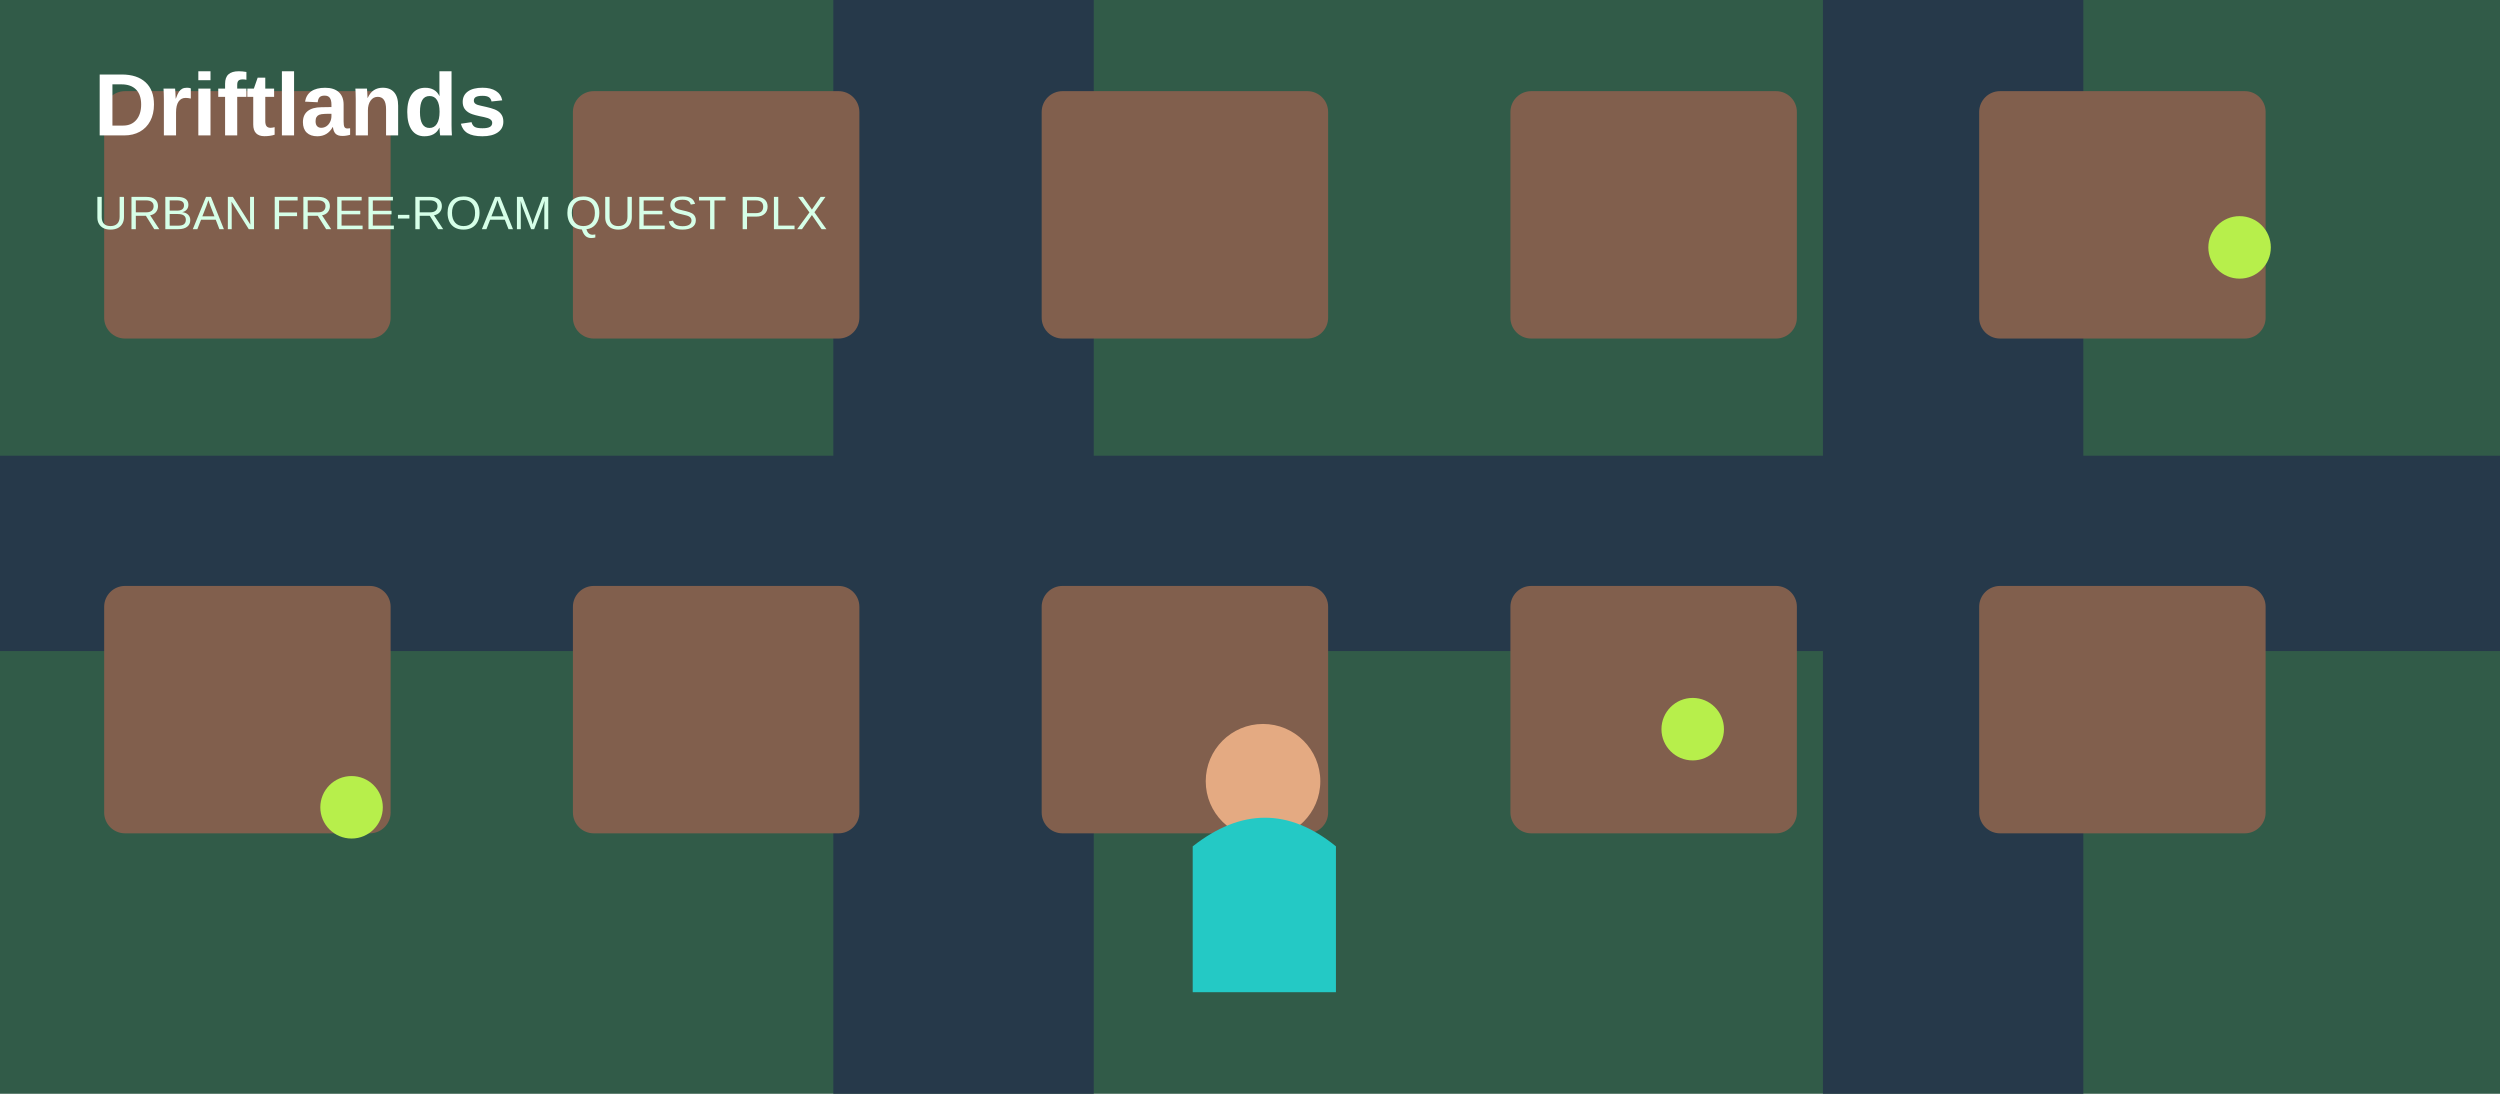
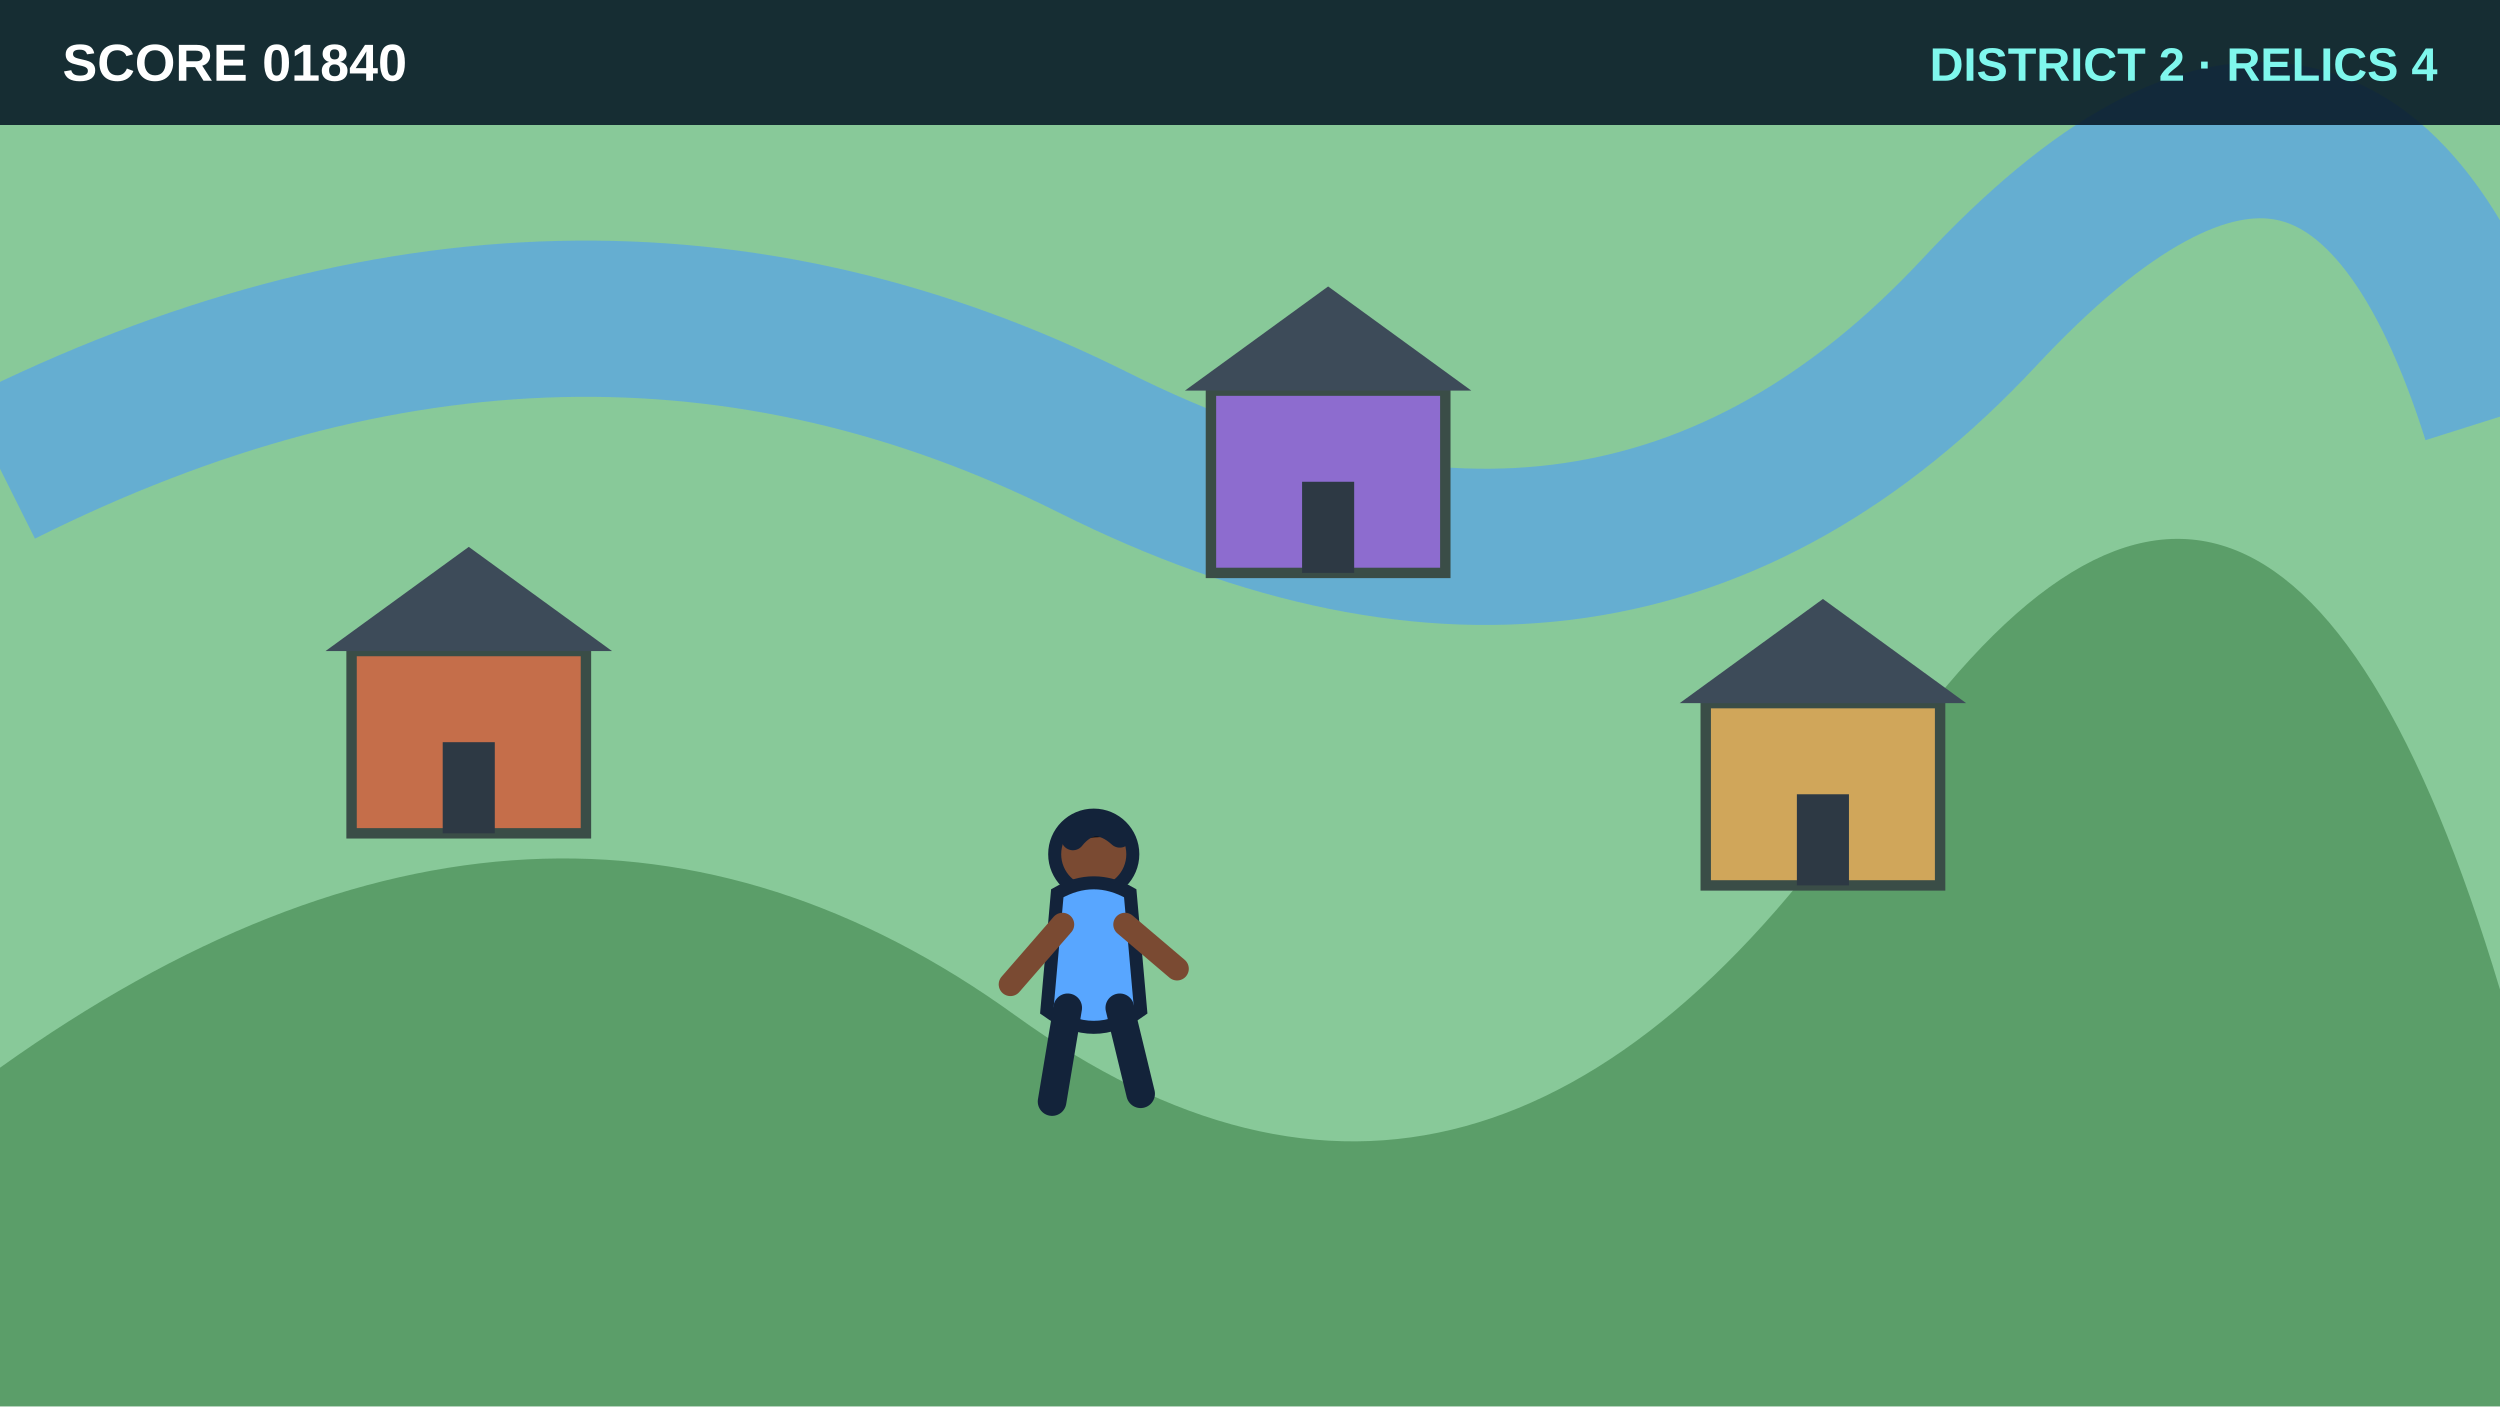
- <svg xmlns="http://www.w3.org/2000/svg" viewBox="0 0 960 420">
-   <rect width="960" height="420" fill="#315b48" />
-   <path d="M0 175 H960 V250 H0zM320 0 H420 V420 H320zM700 0 H800 V420 H700z" fill="#26394a" />
-   <g fill="#815f4d">
-     <rect x="40" y="35" width="110" height="95" rx="8" />
-     <rect x="220" y="35" width="110" height="95" rx="8" />
-     <rect x="400" y="35" width="110" height="95" rx="8" />
-     <rect x="580" y="35" width="110" height="95" rx="8" />
-     <rect x="760" y="35" width="110" height="95" rx="8" />
-     <rect x="40" y="225" width="110" height="95" rx="8" />
-     <rect x="220" y="225" width="110" height="95" rx="8" />
-     <rect x="400" y="225" width="110" height="95" rx="8" />
-     <rect x="580" y="225" width="110" height="95" rx="8" />
-     <rect x="760" y="225" width="110" height="95" rx="8" />
+ <svg xmlns="http://www.w3.org/2000/svg" width="960" height="540" viewBox="0 0 960 540">
+   <defs>
+     <linearGradient id="sky" x2="0" y2="1">
+       <stop stop-color="#75d7ff" />
+       <stop offset="1" stop-color="#7967d8" />
+     </linearGradient>
+     <filter id="glow">
+       <feGaussianBlur stdDeviation="7" result="b" />
+       <feMerge>
+         <feMergeNode in="b" />
+         <feMergeNode in="SourceGraphic" />
+       </feMerge>
+     </filter>
+   </defs>
+   <rect width="960" height="540" fill="#88c999" />
+   <path d="M0 410 Q210 260 390 390 T720 300 T960 380 V540H0Z" fill="#5b9e69" />
+   <path d="M0 180 Q220 70 420 170 T760 120 T960 160" fill="none" stroke="#5ca8df" stroke-width="60" opacity=".8" />
+   <g transform="translate(180 280)">
+     <rect x="-45" y="-30" width="90" height="70" fill="#c56e4a" stroke="#3a4d47" stroke-width="4" />
+     <path d="M-55 -30L0 -70L55 -30Z" fill="#3d4b59" />
+     <rect x="-10" y="5" width="20" height="35" fill="#2d3944" />
  </g>
-   <circle cx="485" cy="300" r="22" fill="#e4aa82" />
-   <path d="M458 325 q28 -22 55 0 v56 h-55z" fill="#24c9c5" />
-   <g fill="#b7ef4b">
-     <circle cx="135" cy="310" r="12" />
-     <circle cx="860" cy="95" r="12" />
-     <circle cx="650" cy="280" r="12" />
+   <g transform="translate(700 300)">
+     <rect x="-45" y="-30" width="90" height="70" fill="#d0a65a" stroke="#3a4d47" stroke-width="4" />
+     <path d="M-55 -30L0 -70L55 -30Z" fill="#3d4b59" />
+     <rect x="-10" y="5" width="20" height="35" fill="#2d3944" />
  </g>
-   <text x="36" y="52" fill="#fff" font-family="Arial" font-size="34" font-weight="700">Driftlands</text>
-   <text x="36" y="88" fill="#d6ffe8" font-family="Arial" font-size="18">URBAN FREE-ROAM QUEST PLX</text>
+   <g transform="translate(510 180)">
+     <rect x="-45" y="-30" width="90" height="70" fill="#8d6ccf" stroke="#3a4d47" stroke-width="4" />
+     <path d="M-55 -30L0 -70L55 -30Z" fill="#3d4b59" />
+     <rect x="-10" y="5" width="20" height="35" fill="#2d3944" />
+   </g>
+   <g transform="translate(420 370) scale(1.0 1.0)">
+     <circle cx="0" cy="-42" r="15" fill="#7a4a32" stroke="#13233a" stroke-width="5" />
+     <path d="M-14 -27 Q0 -35 14 -27 L18 18 Q0 31 -18 18Z" fill="#58a6ff" stroke="#13233a" stroke-width="5" />
+     <path d="M-10 17 L-16 53 M10 17 L18 50" stroke="#13233a" stroke-width="11" stroke-linecap="round" />
+     <path d="M-12 -15 L-32 8 M12 -15 L32 2" stroke="#7a4a32" stroke-width="9" stroke-linecap="round" />
+     <path d="M-8 -48 Q0 -58 10 -49" stroke="#13233a" stroke-width="9" stroke-linecap="round" />
+   </g>
+   <rect x="0" y="0" width="960" height="48" fill="#071825" opacity=".88" />
+   <text x="24" y="31" fill="white" font-family="Arial" font-weight="700" font-size="20">SCORE 01840</text>
+   <text x="936" y="31" fill="#7ff7ed" font-family="Arial" font-weight="700" font-size="18" text-anchor="end">DISTRICT 2 · RELICS 4</text>
</svg>
